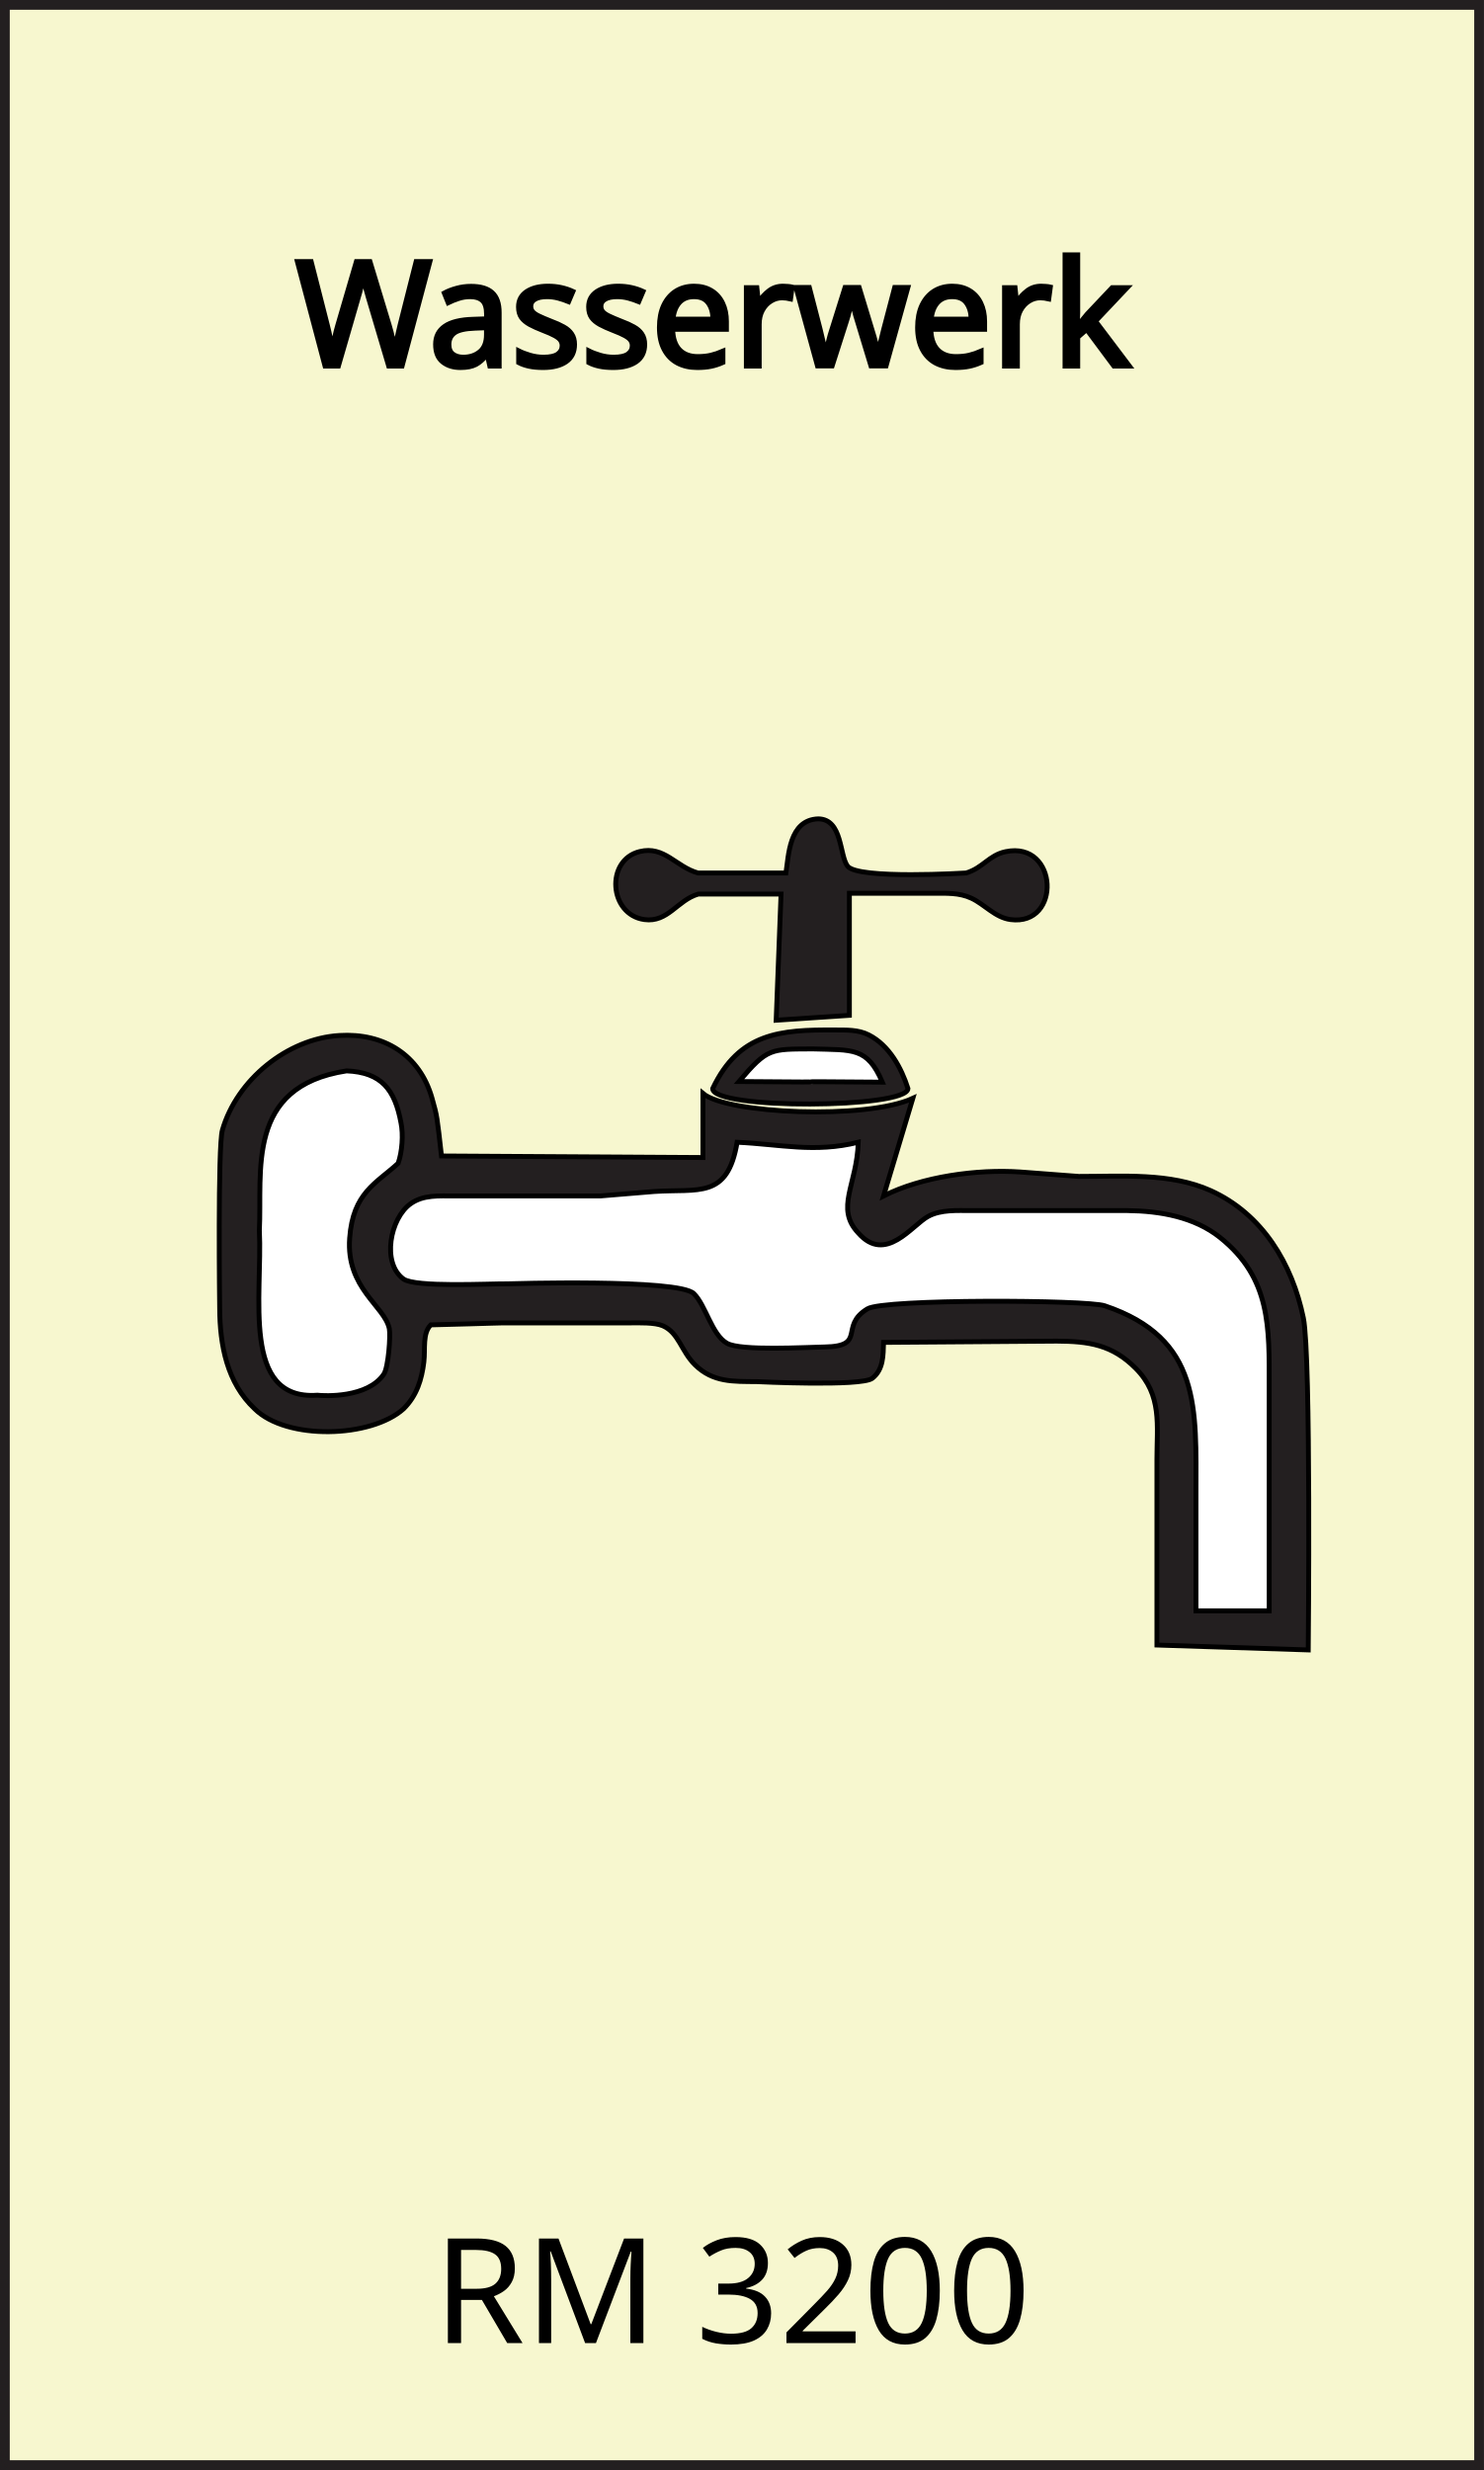
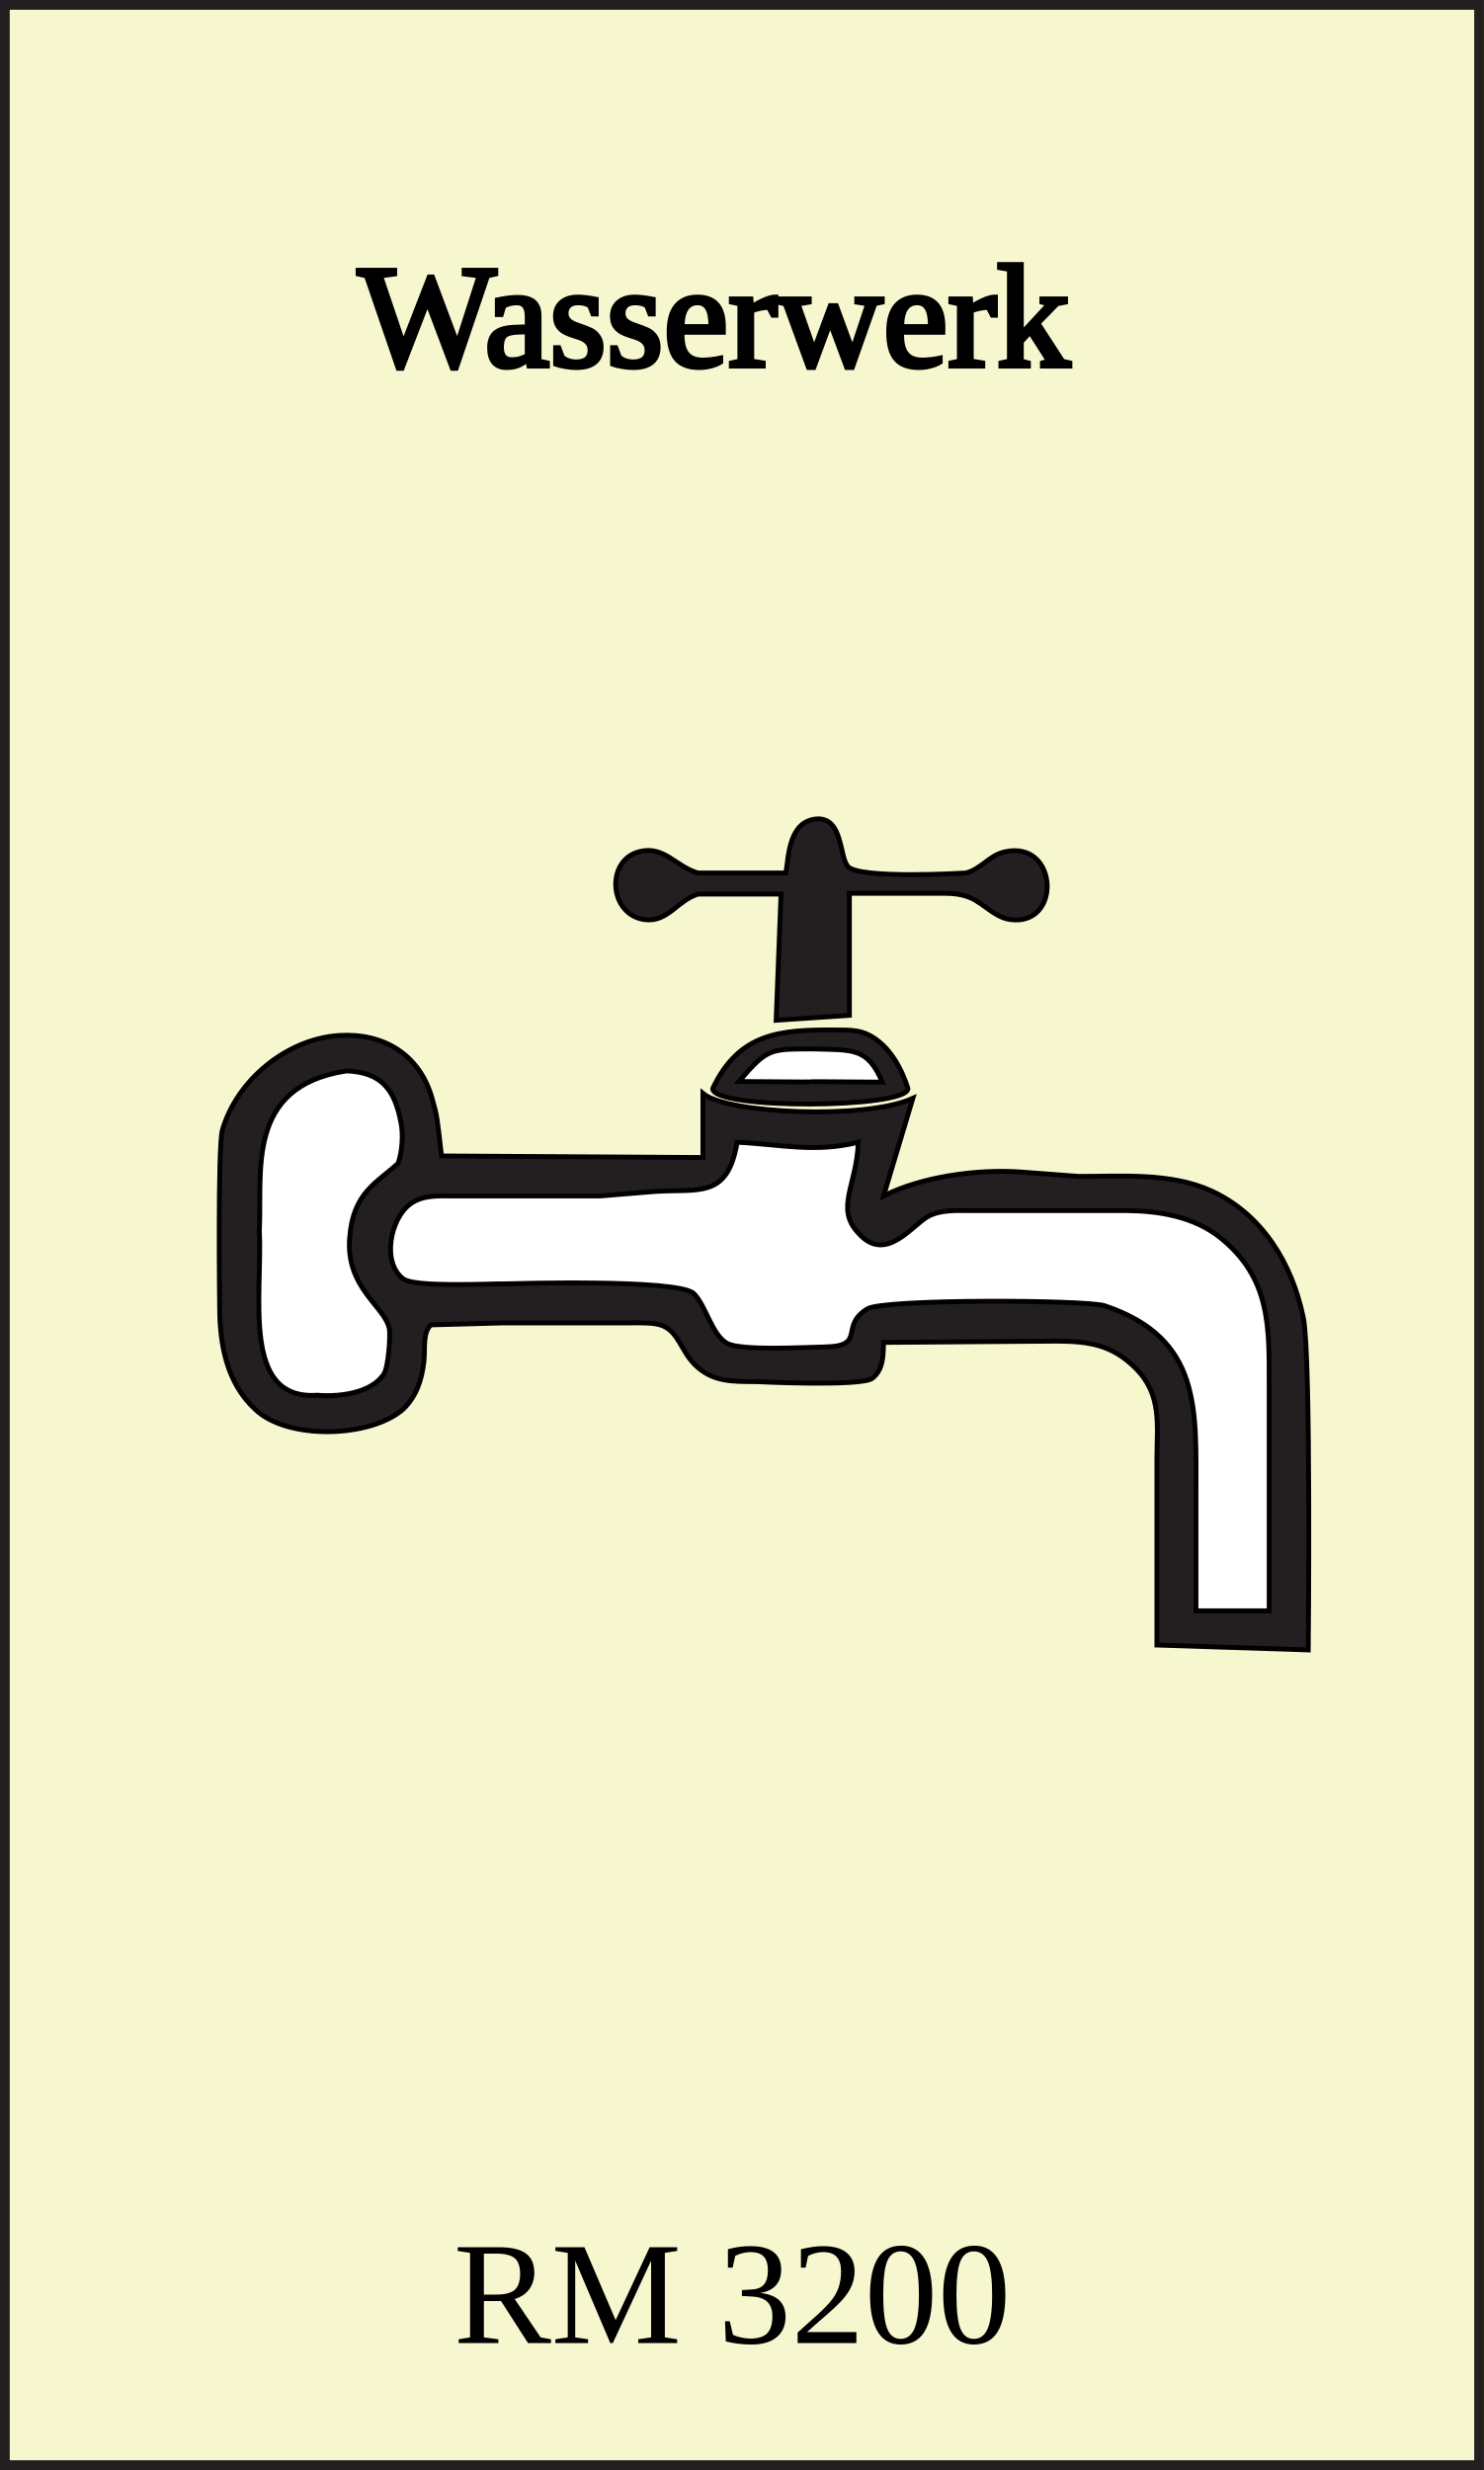
<svg xmlns="http://www.w3.org/2000/svg" width="304" height="506">
  <rect id="field_border" x="0" y="0" width="304" height="506" rx="0" ry="0" fill="#231f20" stroke="" />
  <rect id="field" x="2" y="2" width="300" height="502" rx="0" ry="0" fill="#f7f7cf" stroke="" />
  <path id="weiss" fill="#ffffff" d="M 51.27,229.09            C 51.27,229.09 48.73,257.09 48.73,257.09              48.73,257.09 50.00,277.64 50.00,277.64              50.00,277.64 55.27,288.18 55.27,288.18              55.27,288.18 80.18,286.55 80.18,286.55              80.18,286.55 84.55,268.36 84.55,268.36              84.55,268.36 76.36,255.09 76.36,255.09              76.36,255.09 86.00,236.73 86.00,236.73              86.00,236.73 84.00,220.18 84.00,220.18              84.00,220.18 67.45,215.09 67.45,215.09              67.45,215.09 51.27,229.09 51.27,229.09 Z            M 98.91,241.45            C 98.55,241.45 80.00,244.18 80.00,244.18              80.00,244.18 77.45,261.64 77.45,261.64              77.45,261.64 89.64,266.73 89.64,266.73              89.64,266.73 138.18,268.18 138.18,268.18              138.18,268.18 146.36,276.73 146.36,276.73              146.36,276.73 173.09,278.73 173.09,278.73              173.09,278.73 181.82,271.09 181.82,271.09              181.82,271.09 223.27,271.45 223.27,271.45              223.27,271.45 238.55,279.82 238.55,279.82              238.55,279.82 242.36,332.00 242.36,332.00              242.36,332.00 262.55,331.64 262.55,331.64              262.55,331.64 261.82,263.45 261.82,263.45              261.82,263.45 247.45,247.82 247.45,247.82              247.45,247.82 190.55,245.27 190.55,245.27              190.55,245.27 181.82,249.82 181.82,249.82              181.82,249.82 176.73,244.91 176.73,244.91              176.73,244.91 180.91,231.45 180.91,231.45              180.91,231.45 148.73,231.09 148.73,231.09              148.73,231.09 146.18,240.18 146.18,240.18              146.18,240.18 99.27,241.45 98.91,241.45 Z            M 161.06,213.19            C 161.06,213.19 174.13,212.81 174.13,212.81              174.13,212.81 182.50,220.63 182.50,220.63              182.50,220.63 182.00,223.31 182.00,223.31              182.00,223.31 150.31,223.63 150.31,223.63              150.31,223.63 149.81,219.81 149.81,219.81              149.81,219.81 161.06,213.19 161.06,213.19 Z" />
  <path id="hahn schwarz" fill="#231f20" stroke="black" stroke-width="1" d="M 167.63,167.75            C 172.63,167.81 171.93,175.25 173.63,177.44              175.78,180.21 197.91,178.84 197.91,178.84              201.37,177.81 202.57,175.19 206.01,174.47              216.82,172.21 217.53,189.79 207.00,188.38              203.85,187.96 201.75,185.30 199.00,184.01              196.44,182.81 193.75,183.01 191.00,183.00              191.00,183.00 174.00,183.00 174.00,183.00              174.00,183.00 174.00,208.00 174.00,208.00              174.00,208.00 159.00,209.00 159.00,209.00              159.00,209.00 160.00,183.16 160.00,183.16              160.00,183.16 143.04,183.16 143.04,183.16              138.76,184.40 136.82,189.05 132.00,188.38              124.74,187.38 123.99,176.18 131.04,174.45              136.11,173.20 138.45,177.58 143.00,178.84              143.00,178.84 161.00,178.84 161.00,178.84              161.56,175.46 161.56,167.94 167.63,167.75 Z            M 187.00,225.00            C 187.00,225.00 181.00,245.00 181.00,245.00              188.87,241.02 200.17,239.49 209.00,240.09              209.00,240.09 221.00,241.00 221.00,241.00              229.86,241.01 239.75,240.19 248.00,243.90              258.63,248.69 264.74,258.93 267.00,270.00              268.60,277.86 268.00,338.00 268.00,338.00              268.00,338.00 237.00,337.00 237.00,337.00              237.00,337.00 237.00,299.00 237.00,299.00              237.00,291.98 238.11,285.80 232.67,280.33              227.85,275.47 223.06,274.77 216.48,274.74              216.48,274.74 181.00,275.00 181.00,275.00              180.91,277.64 181.01,280.54 178.69,282.36              176.48,284.09 155.00,283.04 155.00,283.04              150.24,282.99 146.07,283.23 142.39,279.61              139.52,276.79 139.08,273.03 135.79,271.60              134.13,270.88 130.86,271.00 129.00,271.01              129.00,271.01 105.00,271.01 105.00,271.01              101.36,270.99 102.47,271.06 88.25,271.41              86.50,273.19 87.15,276.26 86.83,279.00              86.40,282.59 85.39,285.92 82.66,288.62              76.01,294.59 58.73,295.10 52.18,288.62              46.49,283.30 45.04,275.56 45.00,268.00              45.00,268.00 44.58,234.90 45.56,231.50              48.52,221.21 58.85,212.78 69.50,212.13              78.65,211.56 86.00,216.09 88.51,225.00              89.58,228.81 89.50,228.56 90.44,236.81              144.00,237.13 144.00,237.13 144.00,237.13              144.00,237.13 144.00,224.00 144.00,224.00              148.91,228.17 177.35,229.43 187.00,225.00 Z            M 166.50,214.88            C 157.81,214.94 157.27,214.62 151.38,221.56              180.69,221.81 151.63,221.44 180.75,221.69              177.69,214.50 174.69,215.13 166.50,214.88 Z            M 53.13,252.06            C 53.81,265.25 49.31,286.94 65.00,285.82              66.43,285.99 75.32,286.43 78.63,281.50              79.58,280.07 80.03,273.53 79.75,272.17              78.76,267.50 70.87,263.92 71.63,253.63              72.31,244.32 77.06,242.44 81.56,238.31              82.39,235.97 82.65,232.38 82.14,230.00              80.88,223.23 78.17,219.68 71.00,219.38              50.19,222.56 53.75,240.06 53.13,252.06 Z            M 151.00,234.00            C 149.05,245.71 143.09,243.47 134.00,244.09              134.00,244.09 123.00,245.00 123.00,245.00              123.00,245.00 93.00,245.00 93.00,245.00              89.95,245.01 86.73,244.73 84.11,246.60              79.92,249.57 78.14,258.72 82.65,262.01              85.09,263.78 100.13,262.96 104.00,263.00              104.00,263.00 138.96,261.91 142.13,265.00              144.59,267.40 145.79,273.43 148.94,275.19              151.81,276.79 165.01,276.00 168.88,275.94              177.68,275.79 171.81,271.71 177.69,268.13              181.06,266.06 222.65,266.27 226.31,267.50              246.16,274.16 245.00,288.68 245.00,306.00              245.00,306.00 245.00,330.00 245.00,330.00              245.00,330.00 260.00,330.00 260.00,330.00              260.00,330.00 260.00,284.00 260.00,284.00              260.00,272.09 260.40,261.89 249.96,253.53              244.66,249.29 237.62,248.08 231.00,248.00              231.00,248.00 199.00,248.00 199.00,248.00              196.12,248.00 192.77,247.77 190.17,249.17              186.80,250.98 181.44,258.98 175.82,252.58              171.03,247.48 175.57,242.71 175.82,234.00              166.86,236.22 159.89,234.41 151.00,234.00 Z            M 146.00,223.00            C 151.42,211.55 159.87,210.93 171.00,211.00              173.38,211.02 175.81,210.90 177.99,212.02              182.16,214.16 184.64,218.73 186.00,223.00              185.92,227.11 145.92,227.35 146.00,223.00 Z" />
-   <text id="tag" font-family="Monopoly" font-size="30px" text-anchor="middle">
+   <text id="tag" font-size="30px" text-anchor="middle">
    <tspan x="150" y="75" style="stroke: #000000">
				Wasserwerk
			</tspan>
    <tspan x="150" y="480" style="">
				RM 3200
			</tspan>
  </text>
</svg>
